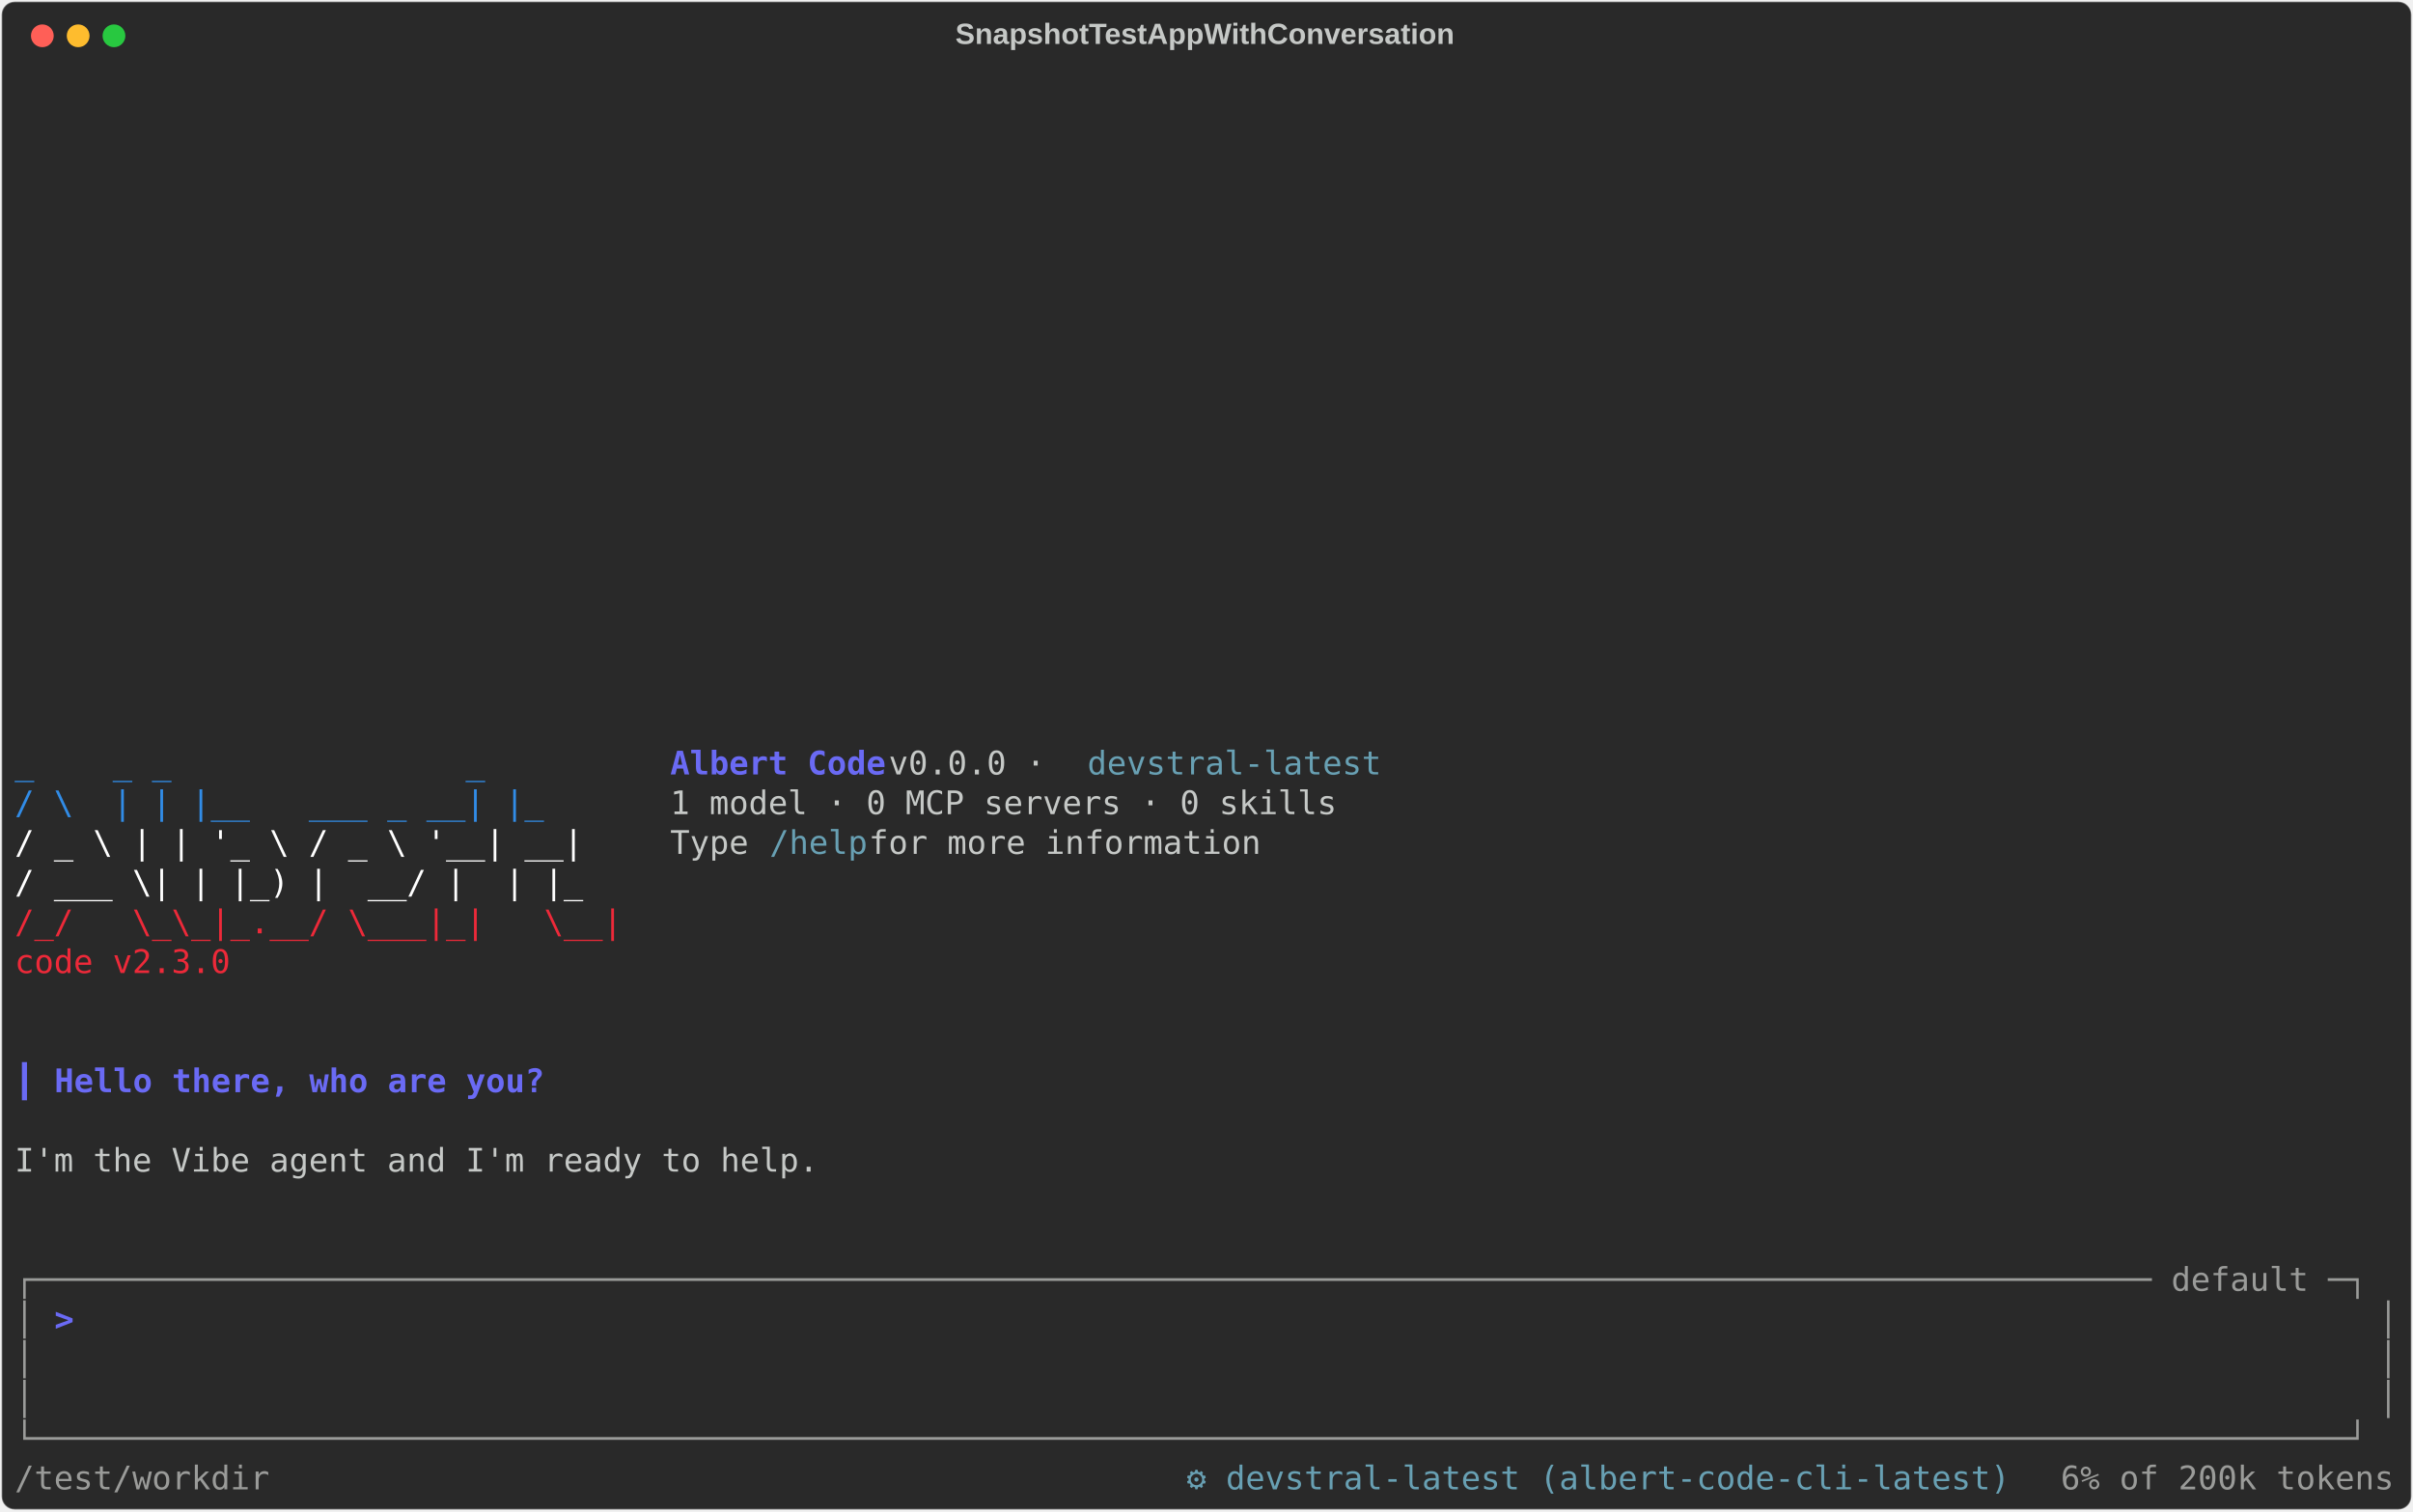
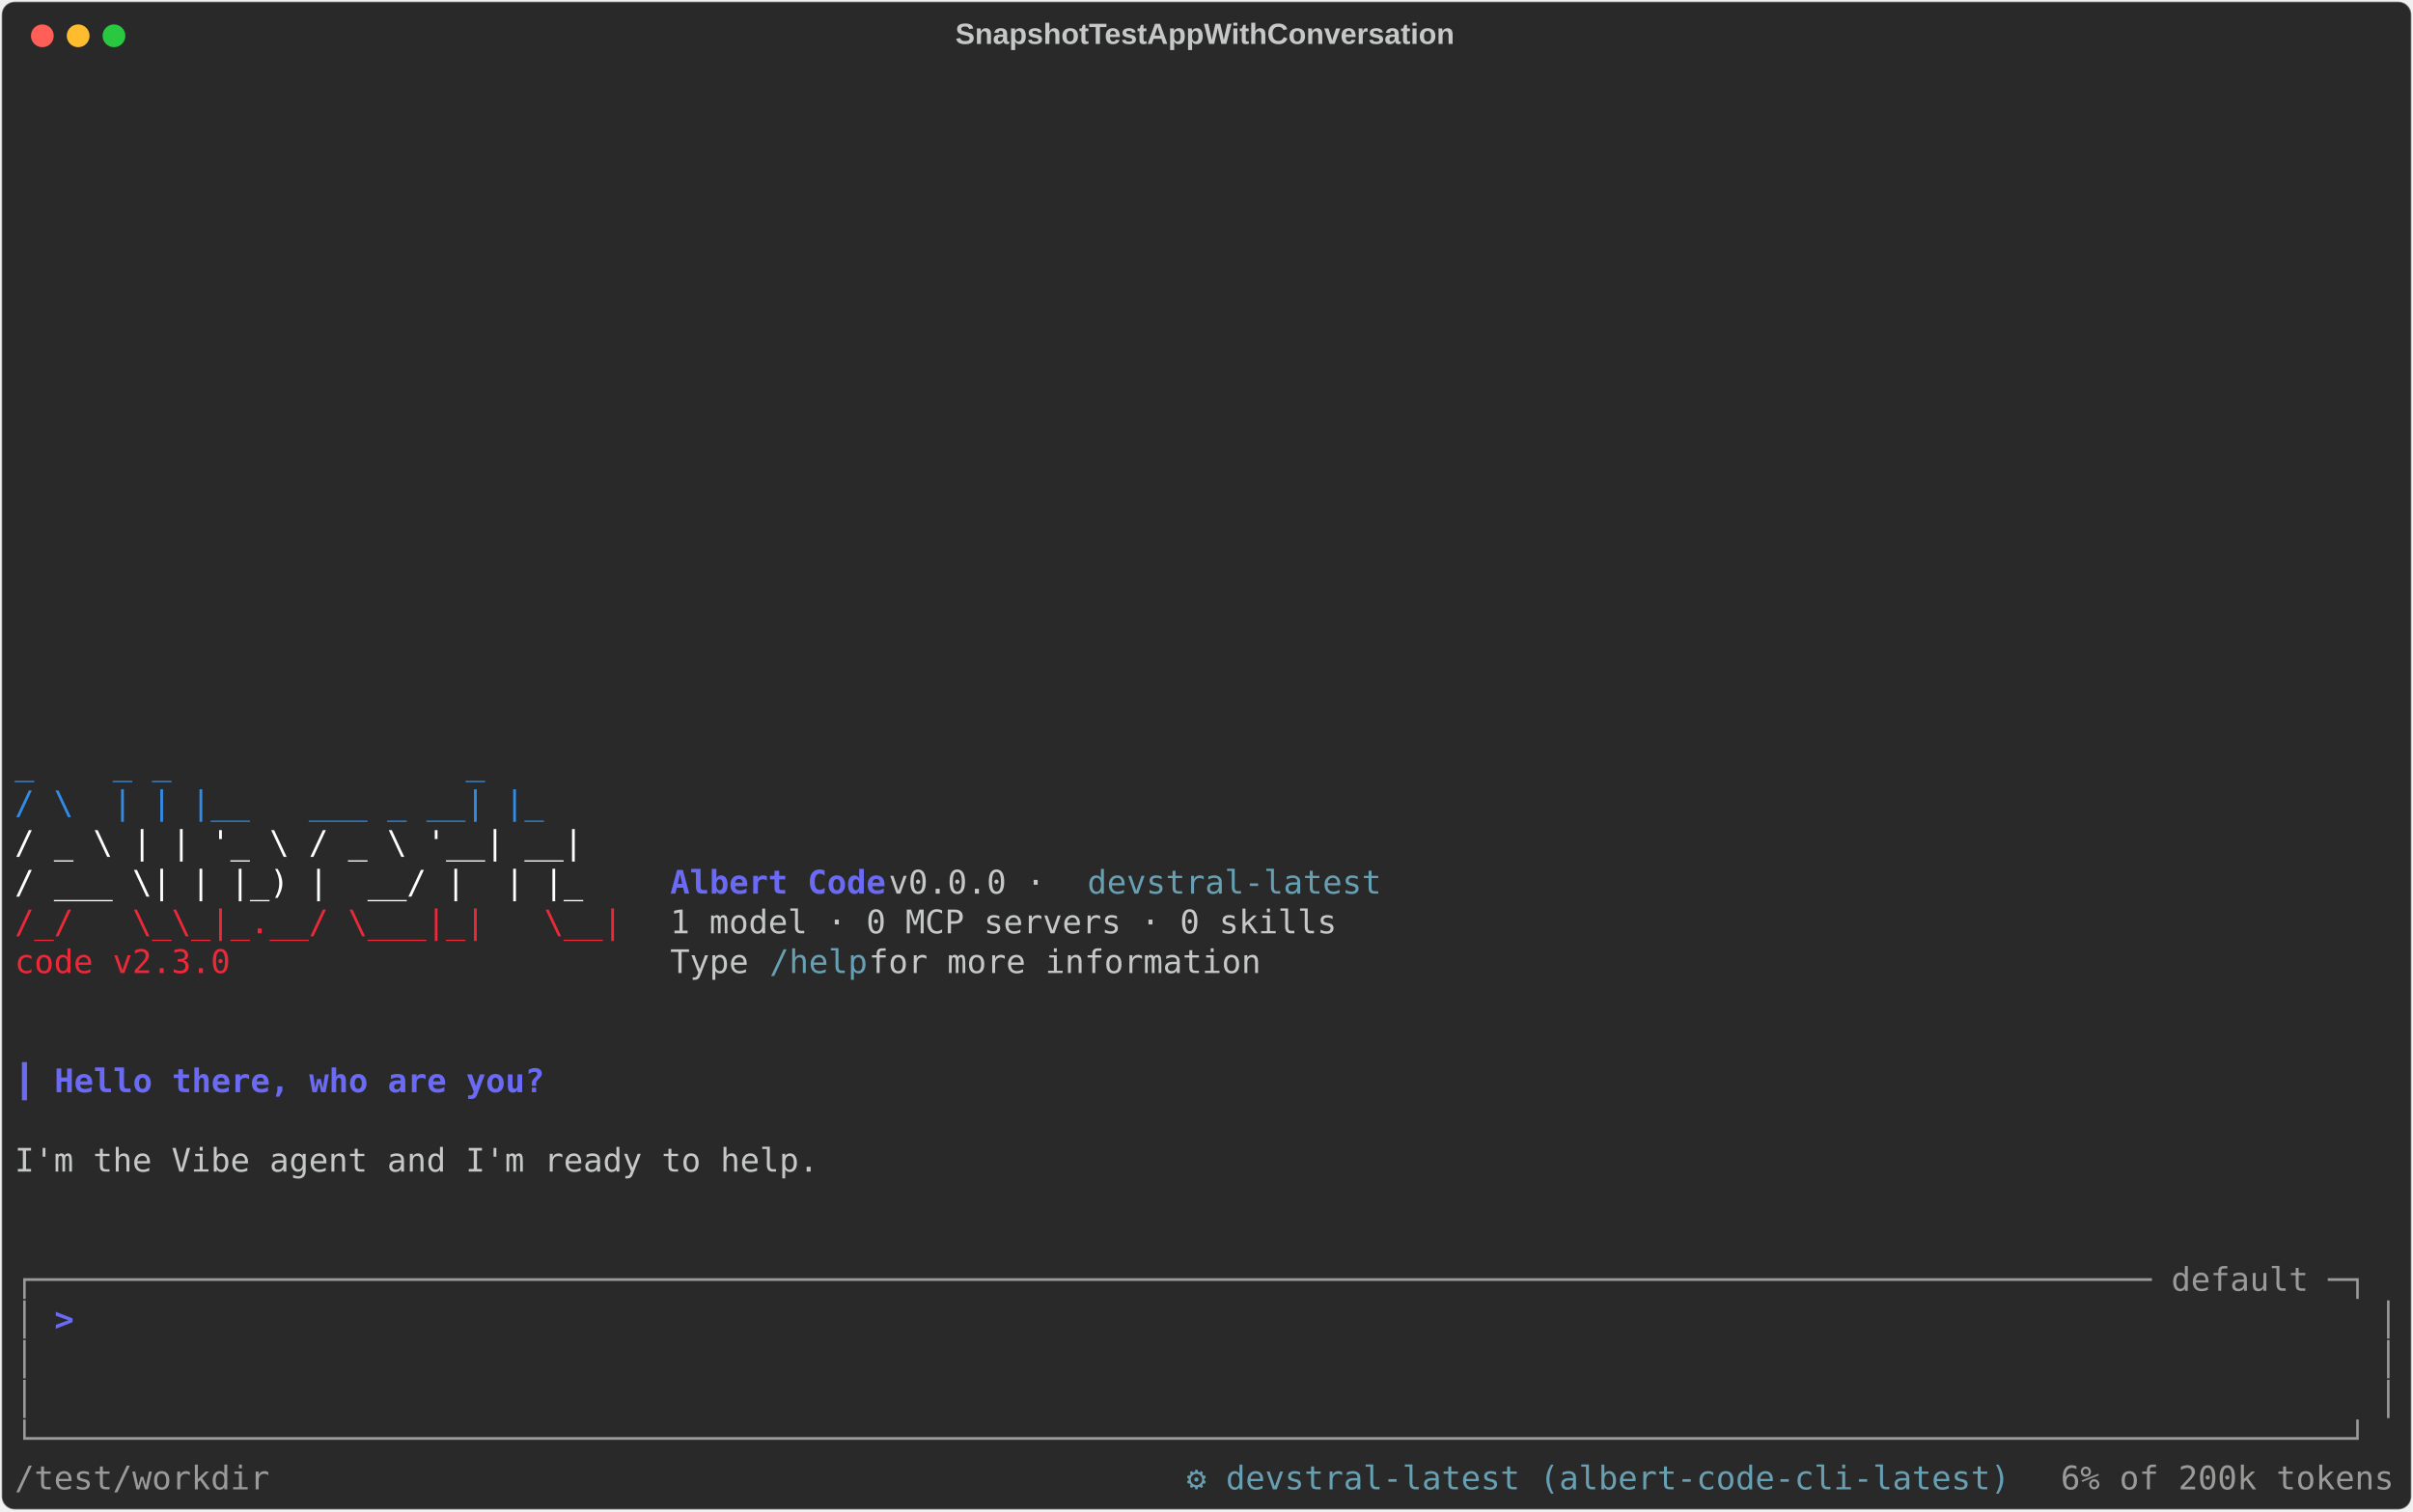
<svg xmlns="http://www.w3.org/2000/svg" class="rich-terminal" viewBox="0 0 1482 928.4">
  <style>

    @font-face {
        font-family: "Fira Code";
        src: local("FiraCode-Regular"),
                url("https://cdnjs.cloudflare.com/ajax/libs/firacode/6.2.0/woff2/FiraCode-Regular.woff2") format("woff2"),
                url("https://cdnjs.cloudflare.com/ajax/libs/firacode/6.2.0/woff/FiraCode-Regular.woff") format("woff");
        font-style: normal;
        font-weight: 400;
    }
    @font-face {
        font-family: "Fira Code";
        src: local("FiraCode-Bold"),
                url("https://cdnjs.cloudflare.com/ajax/libs/firacode/6.2.0/woff2/FiraCode-Bold.woff2") format("woff2"),
                url("https://cdnjs.cloudflare.com/ajax/libs/firacode/6.2.0/woff/FiraCode-Bold.woff") format("woff");
        font-style: bold;
        font-weight: 700;
    }

    .terminal-matrix {
        font-family: Fira Code, monospace;
        font-size: 20px;
        line-height: 24.4px;
        font-variant-east-asian: full-width;
    }

    .terminal-title {
        font-size: 18px;
        font-weight: bold;
        font-family: arial;
    }

    .terminal-r1 { fill: #c5c8c6 }
.terminal-r2 { fill: #318ce7 }
- .terminal-r3 { fill: #6a6af4;font-weight: bold }
- .terminal-r4 { fill: #68a0b3 }
- .terminal-r5 { fill: #ffffff }
+ .terminal-r3 { fill: #ffffff }
+ .terminal-r4 { fill: #6a6af4;font-weight: bold }
+ .terminal-r5 { fill: #68a0b3 }
.terminal-r6 { fill: #ed2939 }
.terminal-r7 { fill: #6a6af4 }
.terminal-r8 { fill: #9a9b99 }
    </style>
  <defs>
    <clipPath id="terminal-clip-terminal">
      <rect x="0" y="0" width="1463.0" height="877.4" />
    </clipPath>
    <clipPath id="terminal-line-0">
      <rect x="0" y="1.5" width="1464" height="24.65" />
    </clipPath>
    <clipPath id="terminal-line-1">
      <rect x="0" y="25.9" width="1464" height="24.65" />
    </clipPath>
    <clipPath id="terminal-line-2">
      <rect x="0" y="50.3" width="1464" height="24.65" />
    </clipPath>
    <clipPath id="terminal-line-3">
      <rect x="0" y="74.7" width="1464" height="24.65" />
    </clipPath>
    <clipPath id="terminal-line-4">
      <rect x="0" y="99.1" width="1464" height="24.65" />
    </clipPath>
    <clipPath id="terminal-line-5">
      <rect x="0" y="123.5" width="1464" height="24.65" />
    </clipPath>
    <clipPath id="terminal-line-6">
      <rect x="0" y="147.9" width="1464" height="24.65" />
    </clipPath>
    <clipPath id="terminal-line-7">
      <rect x="0" y="172.3" width="1464" height="24.65" />
    </clipPath>
    <clipPath id="terminal-line-8">
      <rect x="0" y="196.7" width="1464" height="24.65" />
    </clipPath>
    <clipPath id="terminal-line-9">
      <rect x="0" y="221.1" width="1464" height="24.65" />
    </clipPath>
    <clipPath id="terminal-line-10">
      <rect x="0" y="245.5" width="1464" height="24.65" />
    </clipPath>
    <clipPath id="terminal-line-11">
      <rect x="0" y="269.9" width="1464" height="24.65" />
    </clipPath>
    <clipPath id="terminal-line-12">
      <rect x="0" y="294.3" width="1464" height="24.65" />
    </clipPath>
    <clipPath id="terminal-line-13">
      <rect x="0" y="318.7" width="1464" height="24.65" />
    </clipPath>
    <clipPath id="terminal-line-14">
      <rect x="0" y="343.1" width="1464" height="24.65" />
    </clipPath>
    <clipPath id="terminal-line-15">
      <rect x="0" y="367.5" width="1464" height="24.65" />
    </clipPath>
    <clipPath id="terminal-line-16">
      <rect x="0" y="391.9" width="1464" height="24.65" />
    </clipPath>
    <clipPath id="terminal-line-17">
      <rect x="0" y="416.3" width="1464" height="24.65" />
    </clipPath>
    <clipPath id="terminal-line-18">
      <rect x="0" y="440.7" width="1464" height="24.65" />
    </clipPath>
    <clipPath id="terminal-line-19">
      <rect x="0" y="465.1" width="1464" height="24.65" />
    </clipPath>
    <clipPath id="terminal-line-20">
      <rect x="0" y="489.5" width="1464" height="24.65" />
    </clipPath>
    <clipPath id="terminal-line-21">
      <rect x="0" y="513.9" width="1464" height="24.65" />
    </clipPath>
    <clipPath id="terminal-line-22">
      <rect x="0" y="538.3" width="1464" height="24.65" />
    </clipPath>
    <clipPath id="terminal-line-23">
      <rect x="0" y="562.7" width="1464" height="24.65" />
    </clipPath>
    <clipPath id="terminal-line-24">
      <rect x="0" y="587.1" width="1464" height="24.65" />
    </clipPath>
    <clipPath id="terminal-line-25">
      <rect x="0" y="611.5" width="1464" height="24.65" />
    </clipPath>
    <clipPath id="terminal-line-26">
      <rect x="0" y="635.9" width="1464" height="24.65" />
    </clipPath>
    <clipPath id="terminal-line-27">
      <rect x="0" y="660.3" width="1464" height="24.65" />
    </clipPath>
    <clipPath id="terminal-line-28">
      <rect x="0" y="684.7" width="1464" height="24.65" />
    </clipPath>
    <clipPath id="terminal-line-29">
      <rect x="0" y="709.1" width="1464" height="24.65" />
    </clipPath>
    <clipPath id="terminal-line-30">
      <rect x="0" y="733.5" width="1464" height="24.65" />
    </clipPath>
    <clipPath id="terminal-line-31">
      <rect x="0" y="757.9" width="1464" height="24.65" />
    </clipPath>
    <clipPath id="terminal-line-32">
      <rect x="0" y="782.3" width="1464" height="24.65" />
    </clipPath>
    <clipPath id="terminal-line-33">
      <rect x="0" y="806.7" width="1464" height="24.65" />
    </clipPath>
    <clipPath id="terminal-line-34">
      <rect x="0" y="831.1" width="1464" height="24.65" />
    </clipPath>
  </defs>
  <rect fill="#292929" stroke="rgba(255,255,255,0.35)" stroke-width="1" x="1" y="1" width="1480" height="926.4" rx="8" />
  <text class="terminal-title" fill="#c5c8c6" text-anchor="middle" x="740" y="27">SnapshotTestAppWithConversation</text>
  <g transform="translate(26,22)">
    <circle cx="0" cy="0" r="7" fill="#ff5f57" />
    <circle cx="22" cy="0" r="7" fill="#febc2e" />
    <circle cx="44" cy="0" r="7" fill="#28c840" />
  </g>
  <g transform="translate(9, 41)" clip-path="url(#terminal-clip-terminal)">
    <g class="terminal-matrix">
      <text class="terminal-r1" x="1464" y="20" textLength="12.2" clip-path="url(#terminal-line-0)">
</text>
      <text class="terminal-r1" x="1464" y="44.4" textLength="12.2" clip-path="url(#terminal-line-1)">
</text>
      <text class="terminal-r1" x="1464" y="68.8" textLength="12.2" clip-path="url(#terminal-line-2)">
</text>
      <text class="terminal-r1" x="1464" y="93.2" textLength="12.2" clip-path="url(#terminal-line-3)">
</text>
      <text class="terminal-r1" x="1464" y="117.6" textLength="12.2" clip-path="url(#terminal-line-4)">
</text>
      <text class="terminal-r1" x="1464" y="142" textLength="12.2" clip-path="url(#terminal-line-5)">
</text>
      <text class="terminal-r1" x="1464" y="166.4" textLength="12.2" clip-path="url(#terminal-line-6)">
</text>
      <text class="terminal-r1" x="1464" y="190.8" textLength="12.2" clip-path="url(#terminal-line-7)">
</text>
      <text class="terminal-r1" x="1464" y="215.2" textLength="12.2" clip-path="url(#terminal-line-8)">
</text>
      <text class="terminal-r1" x="1464" y="239.6" textLength="12.2" clip-path="url(#terminal-line-9)">
</text>
      <text class="terminal-r1" x="1464" y="264" textLength="12.2" clip-path="url(#terminal-line-10)">
</text>
      <text class="terminal-r1" x="1464" y="288.4" textLength="12.2" clip-path="url(#terminal-line-11)">
</text>
      <text class="terminal-r1" x="1464" y="312.8" textLength="12.2" clip-path="url(#terminal-line-12)">
</text>
      <text class="terminal-r1" x="1464" y="337.2" textLength="12.2" clip-path="url(#terminal-line-13)">
</text>
      <text class="terminal-r1" x="1464" y="361.6" textLength="12.2" clip-path="url(#terminal-line-14)">
</text>
      <text class="terminal-r1" x="1464" y="386" textLength="12.2" clip-path="url(#terminal-line-15)">
</text>
      <text class="terminal-r1" x="1464" y="410.4" textLength="12.2" clip-path="url(#terminal-line-16)">
</text>
      <text class="terminal-r2" x="0" y="434.8" textLength="378.2" clip-path="url(#terminal-line-17)">    _    _ _               _   </text>
-       <text class="terminal-r3" x="402.6" y="434.8" textLength="134.2" clip-path="url(#terminal-line-17)">Albert Code</text>
-       <text class="terminal-r1" x="536.8" y="434.8" textLength="122" clip-path="url(#terminal-line-17)"> v0.0.0 · </text>
-       <text class="terminal-r4" x="658.8" y="434.8" textLength="183" clip-path="url(#terminal-line-17)">devstral-latest</text>
      <text class="terminal-r1" x="1464" y="434.8" textLength="12.2" clip-path="url(#terminal-line-17)">
</text>
      <text class="terminal-r2" x="0" y="459.2" textLength="378.2" clip-path="url(#terminal-line-18)">   / \  | | |__   ___ _ __| |_ </text>
-       <text class="terminal-r1" x="402.6" y="459.2" textLength="414.8" clip-path="url(#terminal-line-18)">1 model · 0 MCP servers · 0 skills</text>
      <text class="terminal-r1" x="1464" y="459.2" textLength="12.2" clip-path="url(#terminal-line-18)">
</text>
-       <text class="terminal-r5" x="0" y="483.6" textLength="378.2" clip-path="url(#terminal-line-19)">  / _ \ | | '_ \ / _ \ '__| __|</text>
-       <text class="terminal-r1" x="402.6" y="483.6" textLength="61" clip-path="url(#terminal-line-19)">Type </text>
-       <text class="terminal-r4" x="463.6" y="483.6" textLength="61" clip-path="url(#terminal-line-19)">/help</text>
-       <text class="terminal-r1" x="524.6" y="483.6" textLength="256.2" clip-path="url(#terminal-line-19)"> for more information</text>
+       <text class="terminal-r3" x="0" y="483.6" textLength="378.2" clip-path="url(#terminal-line-19)">  / _ \ | | '_ \ / _ \ '__| __|</text>
      <text class="terminal-r1" x="1464" y="483.6" textLength="12.2" clip-path="url(#terminal-line-19)">
</text>
-       <text class="terminal-r5" x="0" y="508" textLength="378.2" clip-path="url(#terminal-line-20)"> / ___ \| | |_) |  __/ |  | |_ </text>
+       <text class="terminal-r3" x="0" y="508" textLength="378.2" clip-path="url(#terminal-line-20)"> / ___ \| | |_) |  __/ |  | |_ </text>
+       <text class="terminal-r4" x="402.6" y="508" textLength="134.2" clip-path="url(#terminal-line-20)">Albert Code</text>
+       <text class="terminal-r1" x="536.8" y="508" textLength="122" clip-path="url(#terminal-line-20)"> v0.0.0 · </text>
+       <text class="terminal-r5" x="658.8" y="508" textLength="183" clip-path="url(#terminal-line-20)">devstral-latest</text>
      <text class="terminal-r1" x="1464" y="508" textLength="12.2" clip-path="url(#terminal-line-20)">
</text>
      <text class="terminal-r6" x="0" y="532.4" textLength="378.2" clip-path="url(#terminal-line-21)">/_/   \_\_|_.__/ \___|_|   \__|</text>
+       <text class="terminal-r1" x="402.6" y="532.4" textLength="414.8" clip-path="url(#terminal-line-21)">1 model · 0 MCP servers · 0 skills</text>
      <text class="terminal-r1" x="1464" y="532.4" textLength="12.2" clip-path="url(#terminal-line-21)">
</text>
      <text class="terminal-r6" x="0" y="556.8" textLength="353.8" clip-path="url(#terminal-line-22)">                  code v2.3.0</text>
+       <text class="terminal-r1" x="402.6" y="556.8" textLength="61" clip-path="url(#terminal-line-22)">Type </text>
+       <text class="terminal-r5" x="463.6" y="556.8" textLength="61" clip-path="url(#terminal-line-22)">/help</text>
+       <text class="terminal-r1" x="524.6" y="556.8" textLength="256.2" clip-path="url(#terminal-line-22)"> for more information</text>
      <text class="terminal-r1" x="1464" y="556.8" textLength="12.2" clip-path="url(#terminal-line-22)">
</text>
      <text class="terminal-r1" x="1464" y="581.2" textLength="12.2" clip-path="url(#terminal-line-23)">
</text>
      <text class="terminal-r1" x="1464" y="605.6" textLength="12.2" clip-path="url(#terminal-line-24)">
</text>
      <text class="terminal-r7" x="0" y="630" textLength="12.2" clip-path="url(#terminal-line-25)">┃</text>
-       <text class="terminal-r3" x="24.4" y="630" textLength="305" clip-path="url(#terminal-line-25)">Hello there, who are you?</text>
+       <text class="terminal-r4" x="24.4" y="630" textLength="305" clip-path="url(#terminal-line-25)">Hello there, who are you?</text>
      <text class="terminal-r1" x="1464" y="630" textLength="12.2" clip-path="url(#terminal-line-25)">
</text>
      <text class="terminal-r1" x="1464" y="654.4" textLength="12.2" clip-path="url(#terminal-line-26)">
</text>
      <text class="terminal-r1" x="0" y="678.8" textLength="500.2" clip-path="url(#terminal-line-27)">I'm the Vibe agent and I'm ready to help.</text>
      <text class="terminal-r1" x="1464" y="678.8" textLength="12.2" clip-path="url(#terminal-line-27)">
</text>
      <text class="terminal-r1" x="1464" y="703.2" textLength="12.2" clip-path="url(#terminal-line-28)">
</text>
      <text class="terminal-r1" x="1464" y="727.6" textLength="12.2" clip-path="url(#terminal-line-29)">
</text>
      <text class="terminal-r8" x="0" y="752" textLength="1464" clip-path="url(#terminal-line-30)">┌──────────────────────────────────────────────────────────────────────────────────────────────────────────── default ─┐</text>
      <text class="terminal-r1" x="1464" y="752" textLength="12.2" clip-path="url(#terminal-line-30)">
</text>
      <text class="terminal-r8" x="0" y="776.4" textLength="12.2" clip-path="url(#terminal-line-31)">│</text>
-       <text class="terminal-r3" x="24.4" y="776.4" textLength="12.2" clip-path="url(#terminal-line-31)">&gt;</text>
+       <text class="terminal-r4" x="24.4" y="776.4" textLength="12.2" clip-path="url(#terminal-line-31)">&gt;</text>
      <text class="terminal-r8" x="1451.8" y="776.4" textLength="12.2" clip-path="url(#terminal-line-31)">│</text>
      <text class="terminal-r1" x="1464" y="776.4" textLength="12.2" clip-path="url(#terminal-line-31)">
</text>
      <text class="terminal-r8" x="0" y="800.8" textLength="12.2" clip-path="url(#terminal-line-32)">│</text>
      <text class="terminal-r8" x="1451.8" y="800.8" textLength="12.2" clip-path="url(#terminal-line-32)">│</text>
      <text class="terminal-r1" x="1464" y="800.8" textLength="12.2" clip-path="url(#terminal-line-32)">
</text>
      <text class="terminal-r8" x="0" y="825.2" textLength="12.2" clip-path="url(#terminal-line-33)">│</text>
      <text class="terminal-r8" x="1451.8" y="825.2" textLength="12.2" clip-path="url(#terminal-line-33)">│</text>
      <text class="terminal-r1" x="1464" y="825.2" textLength="12.2" clip-path="url(#terminal-line-33)">
</text>
      <text class="terminal-r8" x="0" y="849.6" textLength="1464" clip-path="url(#terminal-line-34)">└──────────────────────────────────────────────────────────────────────────────────────────────────────────────────────┘</text>
      <text class="terminal-r1" x="1464" y="849.6" textLength="12.2" clip-path="url(#terminal-line-34)">
</text>
      <text class="terminal-r8" x="0" y="874" textLength="158.6" clip-path="url(#terminal-line-35)">/test/workdir</text>
-       <text class="terminal-r4" x="719.8" y="874" textLength="512.4" clip-path="url(#terminal-line-35)">⚙ devstral-latest (albert-code-cli-latest)</text>
+       <text class="terminal-r5" x="719.8" y="874" textLength="512.4" clip-path="url(#terminal-line-35)">⚙ devstral-latest (albert-code-cli-latest)</text>
      <text class="terminal-r8" x="1256.6" y="874" textLength="207.4" clip-path="url(#terminal-line-35)">6% of 200k tokens</text>
    </g>
  </g>
</svg>
